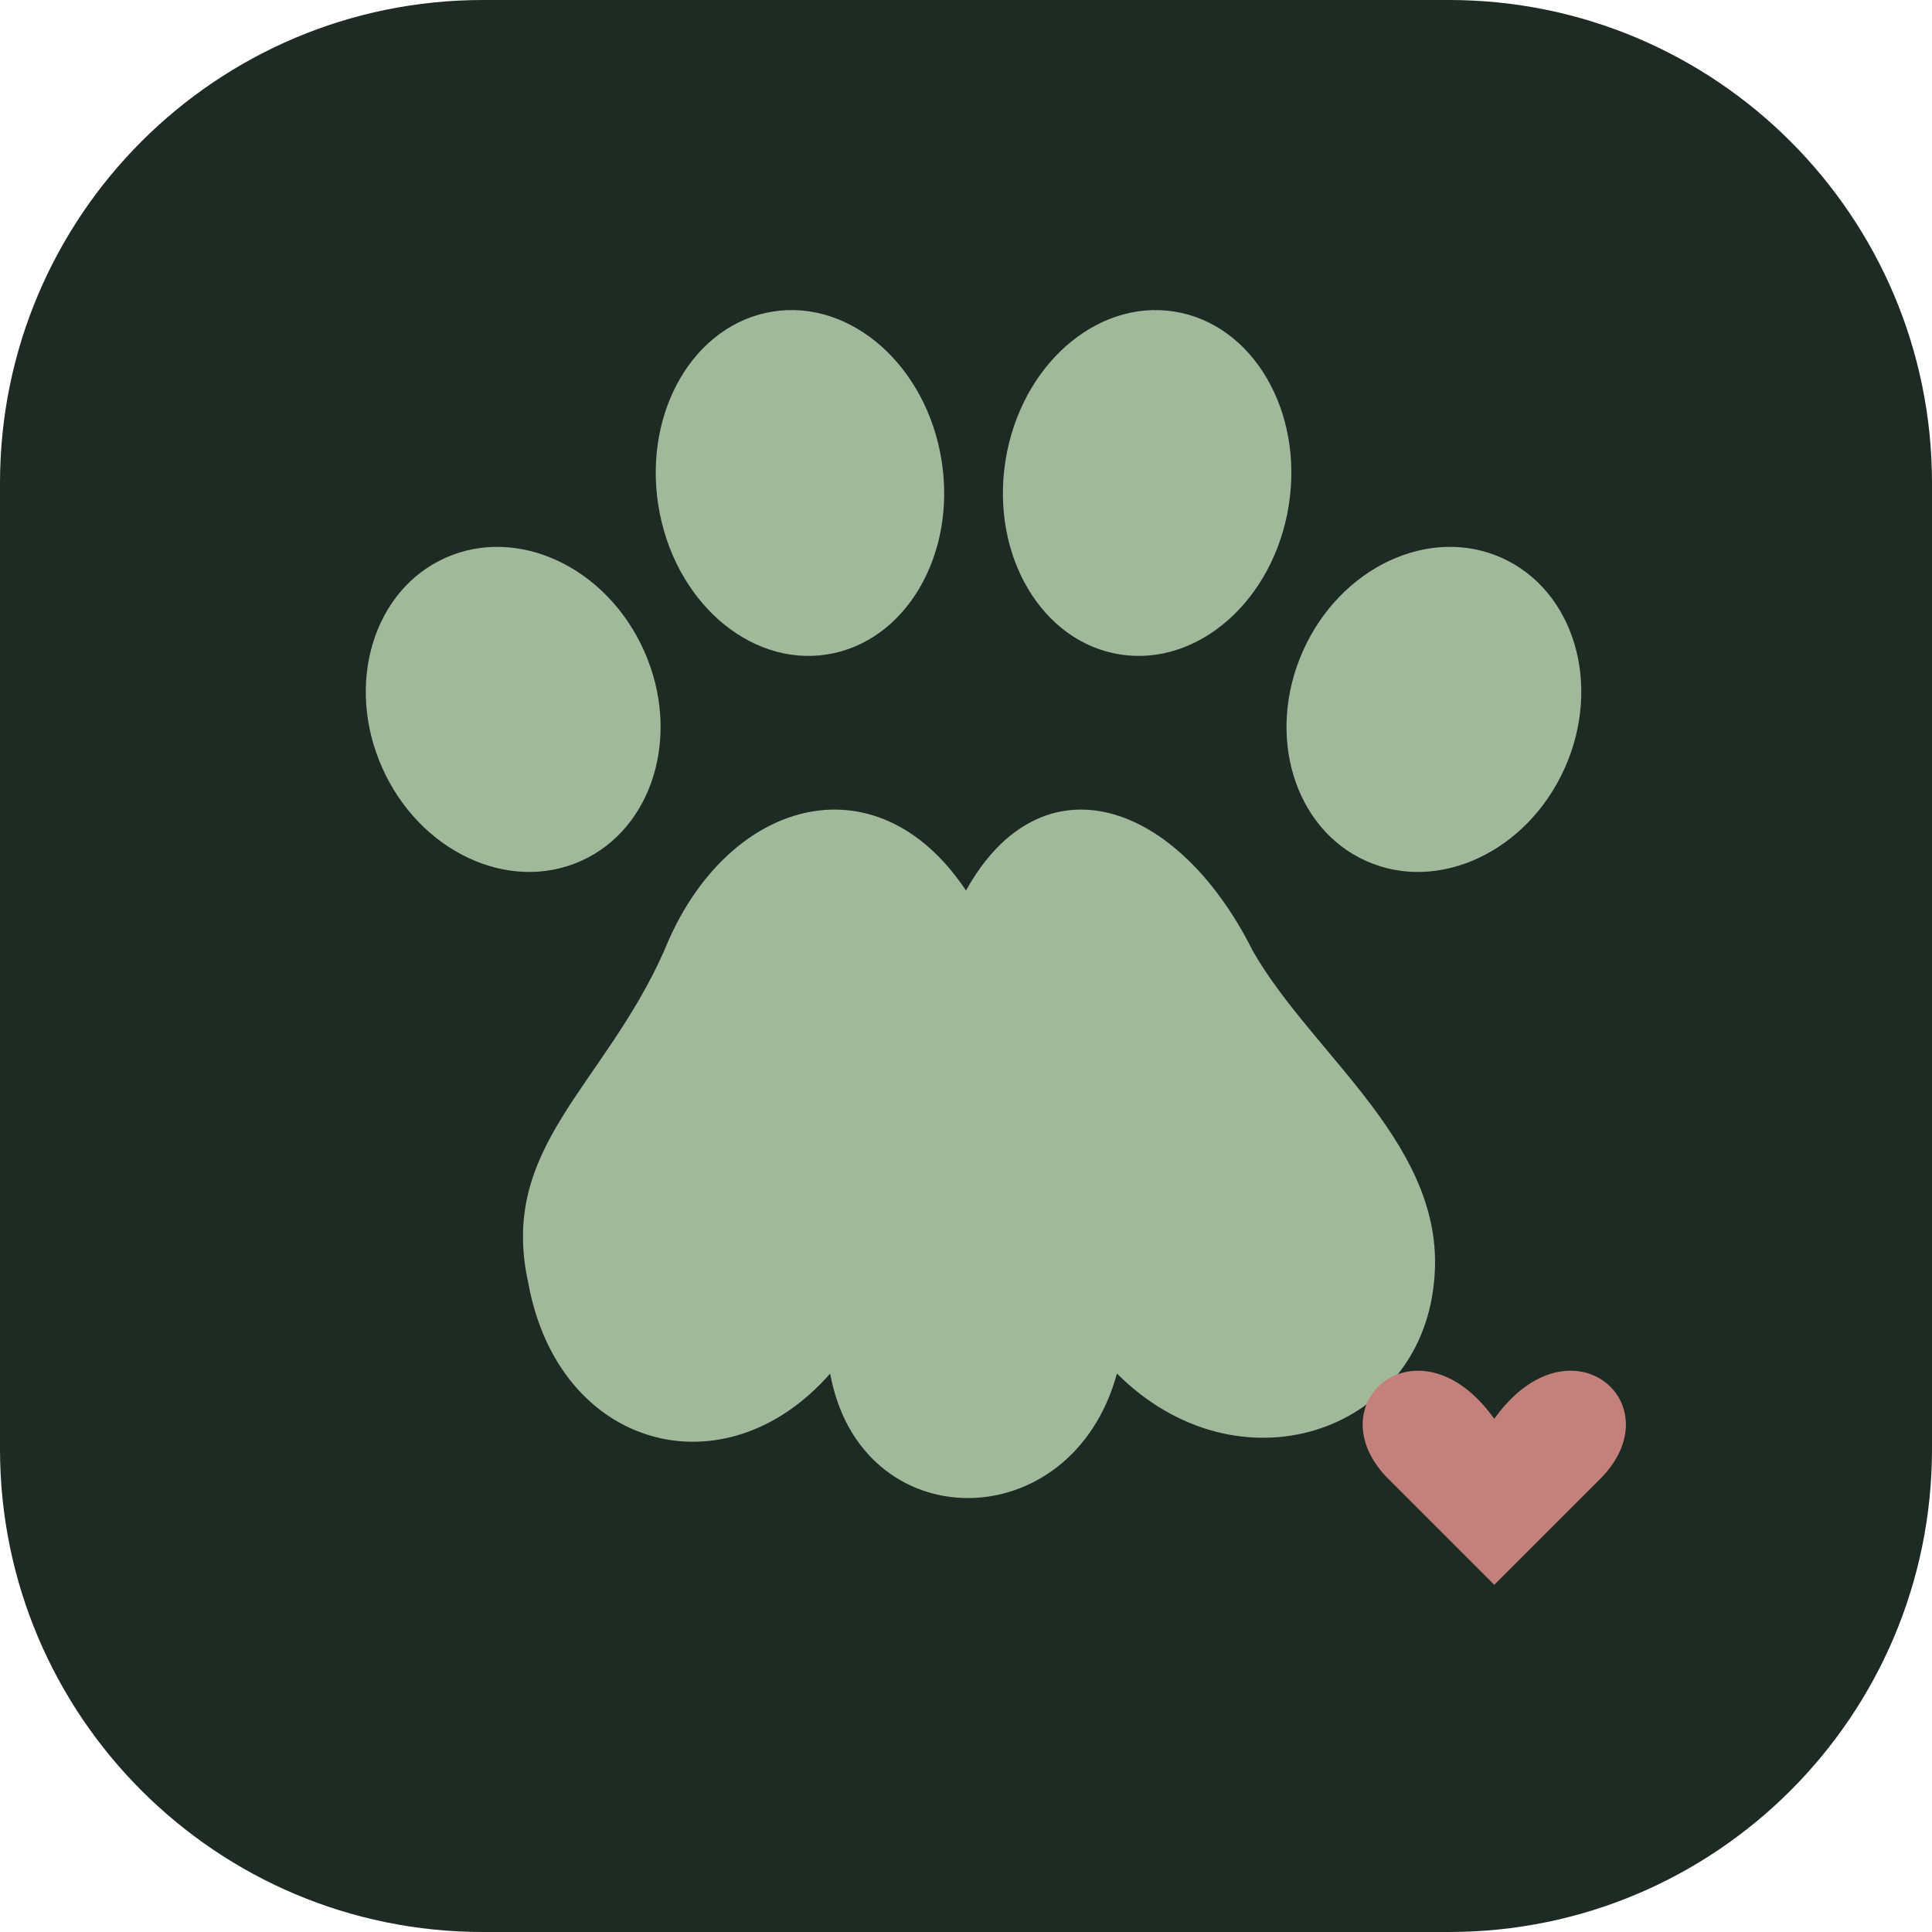
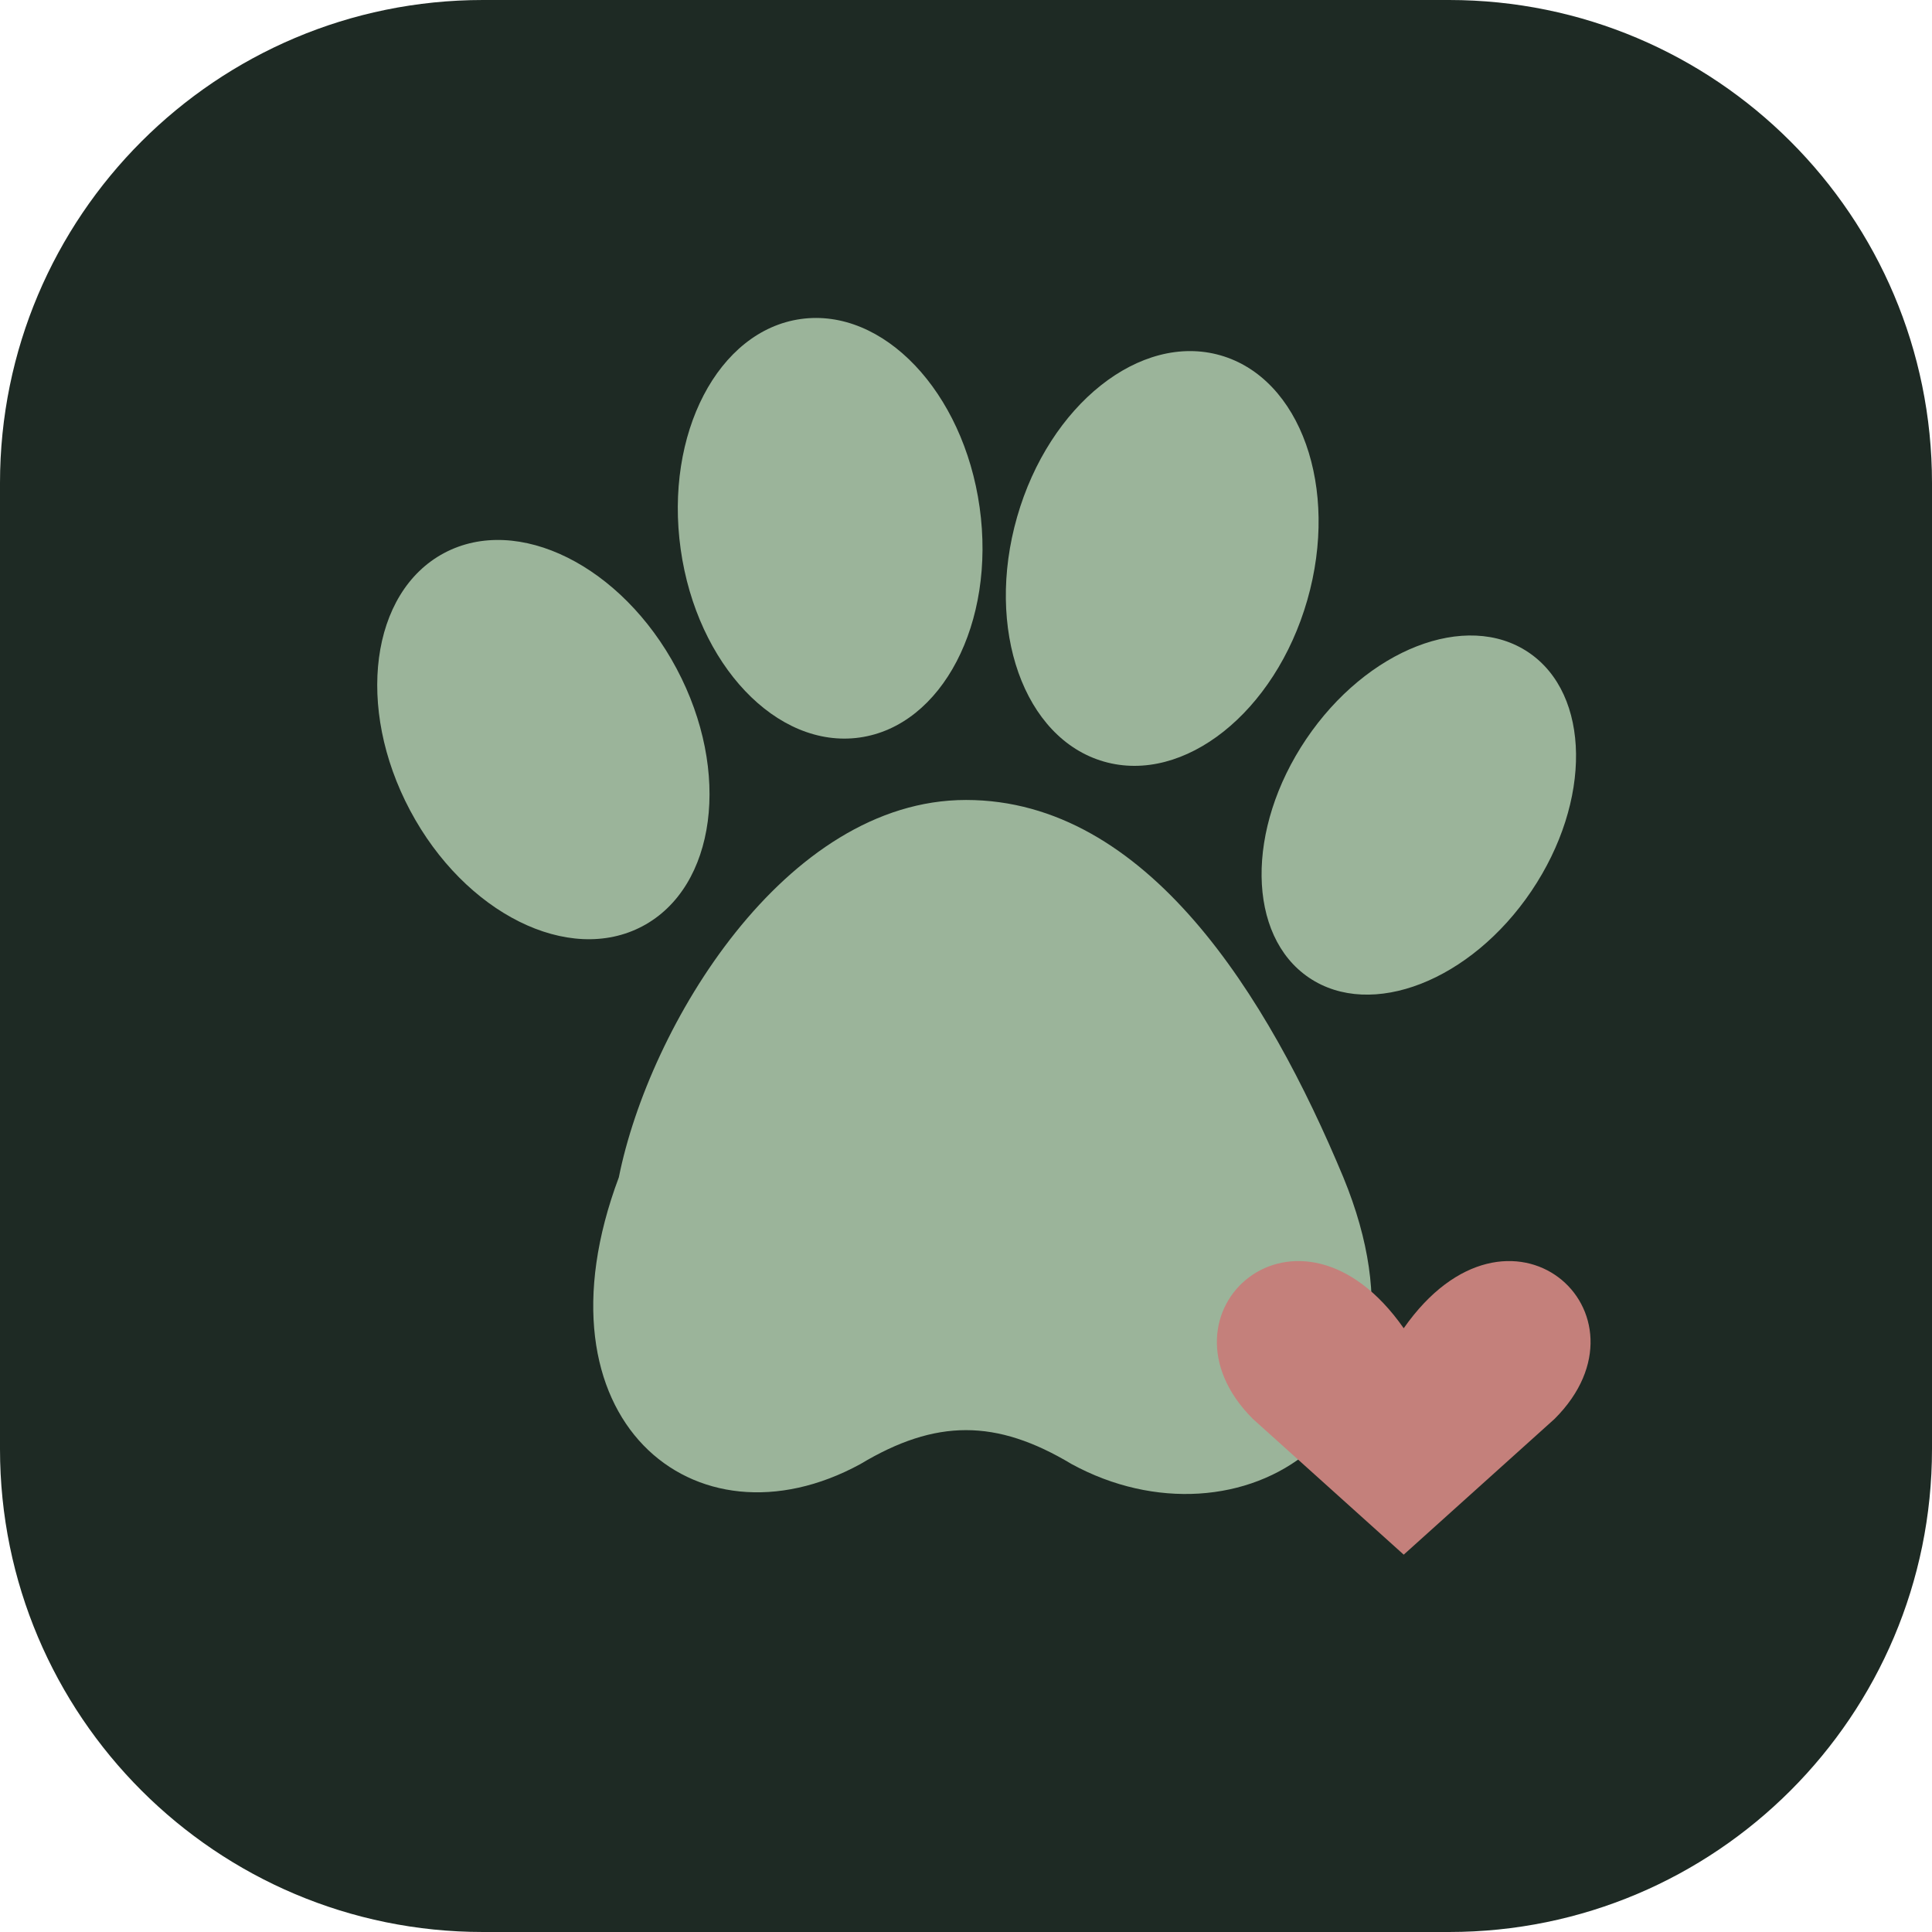
<svg xmlns="http://www.w3.org/2000/svg" viewBox="0 0 128 128">
  <rect width="128" height="128" rx="32" fill="#1e2a24" />
-   <g fill="#a0b99b">
-     <ellipse cx="34" cy="47" rx="9.5" ry="11" transform="rotate(-24 34 47)" />
-     <ellipse cx="53" cy="32" rx="9.5" ry="11.5" transform="rotate(-9 53 32)" />
-     <ellipse cx="76" cy="32" rx="9.5" ry="11.5" transform="rotate(9 76 32)" />
-     <ellipse cx="95" cy="47" rx="9.5" ry="11" transform="rotate(24 95 47)" />
-     <path d="M64 59C58 50 48 53 44 63C40 72 33 76 35 85C37 96 48 99 55 91C57 102 71 102 74 91C82 99 94 95 95 85C96 76 87 70 83 63C78 53 69 50 64 59Z" />
+   <g fill="#9bb49a">
+     <ellipse cx="36" cy="49" rx="10" ry="14" transform="rotate(-28 36 49)" />
+     <ellipse cx="55" cy="35" rx="10" ry="14" transform="rotate(-8 55 35)" />
+     <ellipse cx="77" cy="37" rx="10" ry="14" transform="rotate(16 77 37)" />
+     <ellipse cx="94" cy="54" rx="9" ry="13" transform="rotate(34 94 54)" />
+     <path d="M41 78c2-10 11-25 23-25s20 13 25 25c7 17-7 25-18 19-5-3-9-3-14 0-11 6-22-3-16-19Z" />
  </g>
-   <path d="M99 94c-5-7-12-1-7 4l7 7 7-7c5-5-2-11-7-4" fill="#c4807b" />
+   <path d="M93 88c-7-10-17-1-10 6l10 9 10-9c7-7-3-16-10-6" fill="#c4807b" />
</svg>
